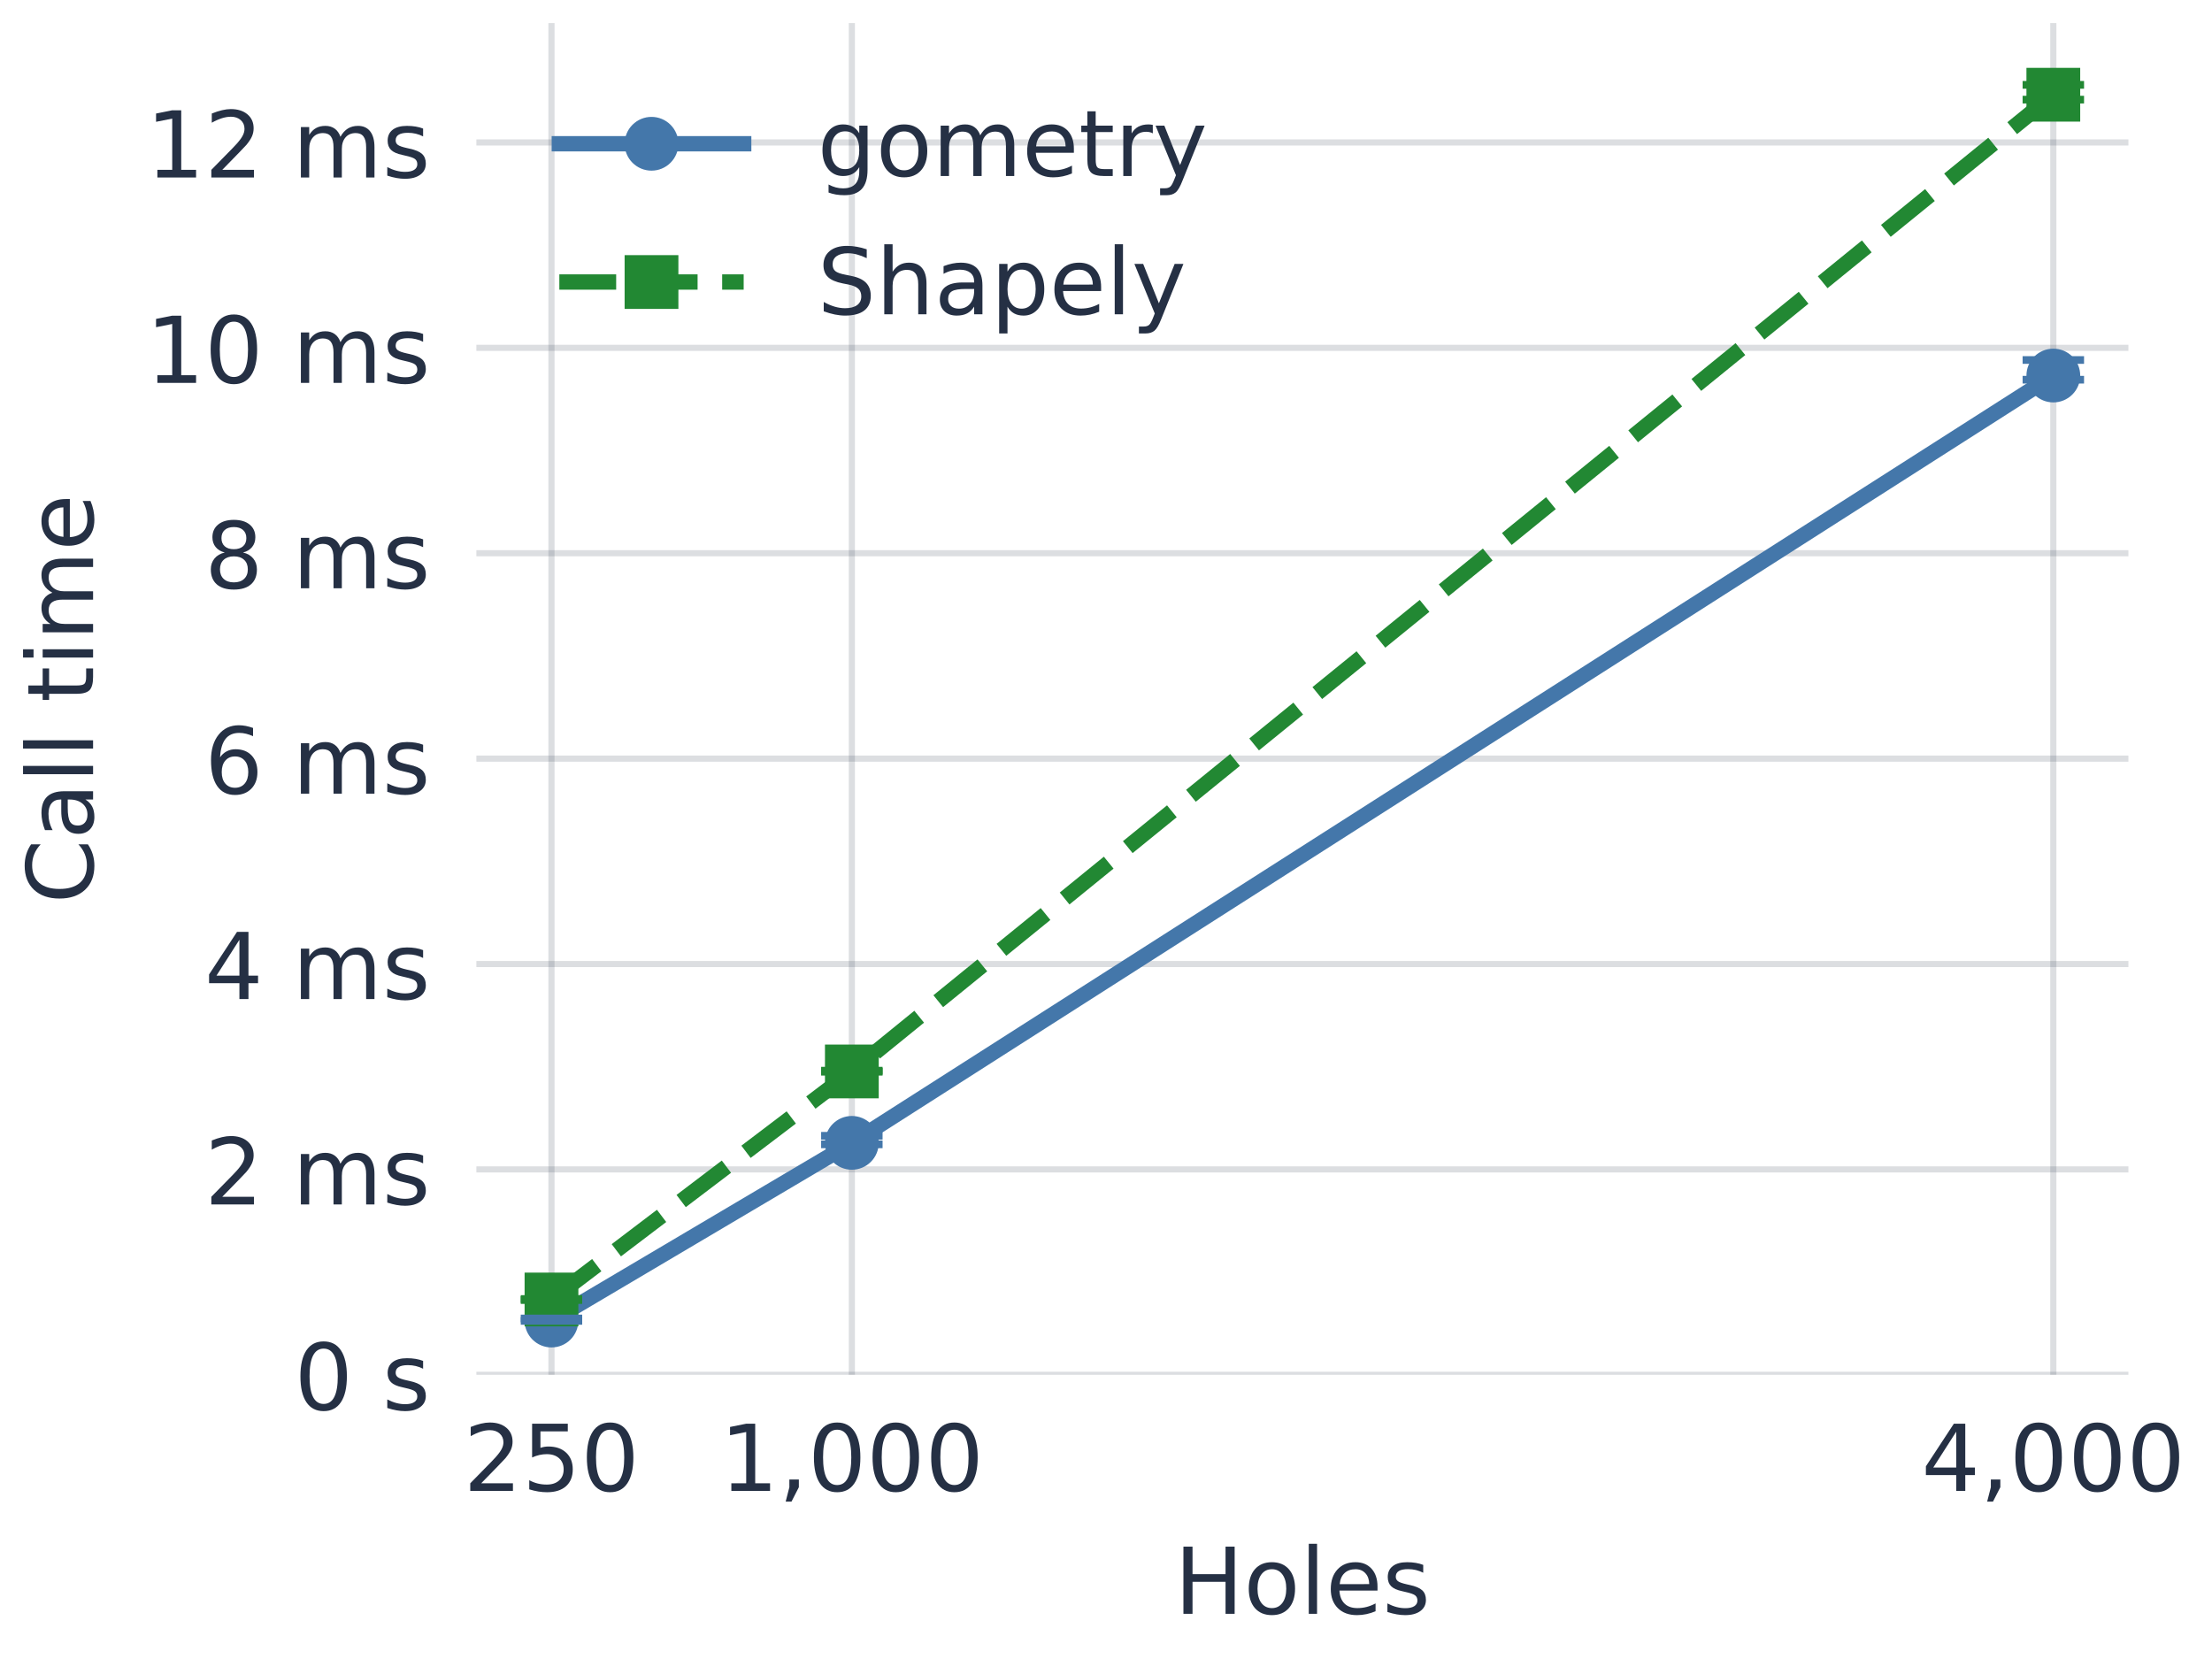
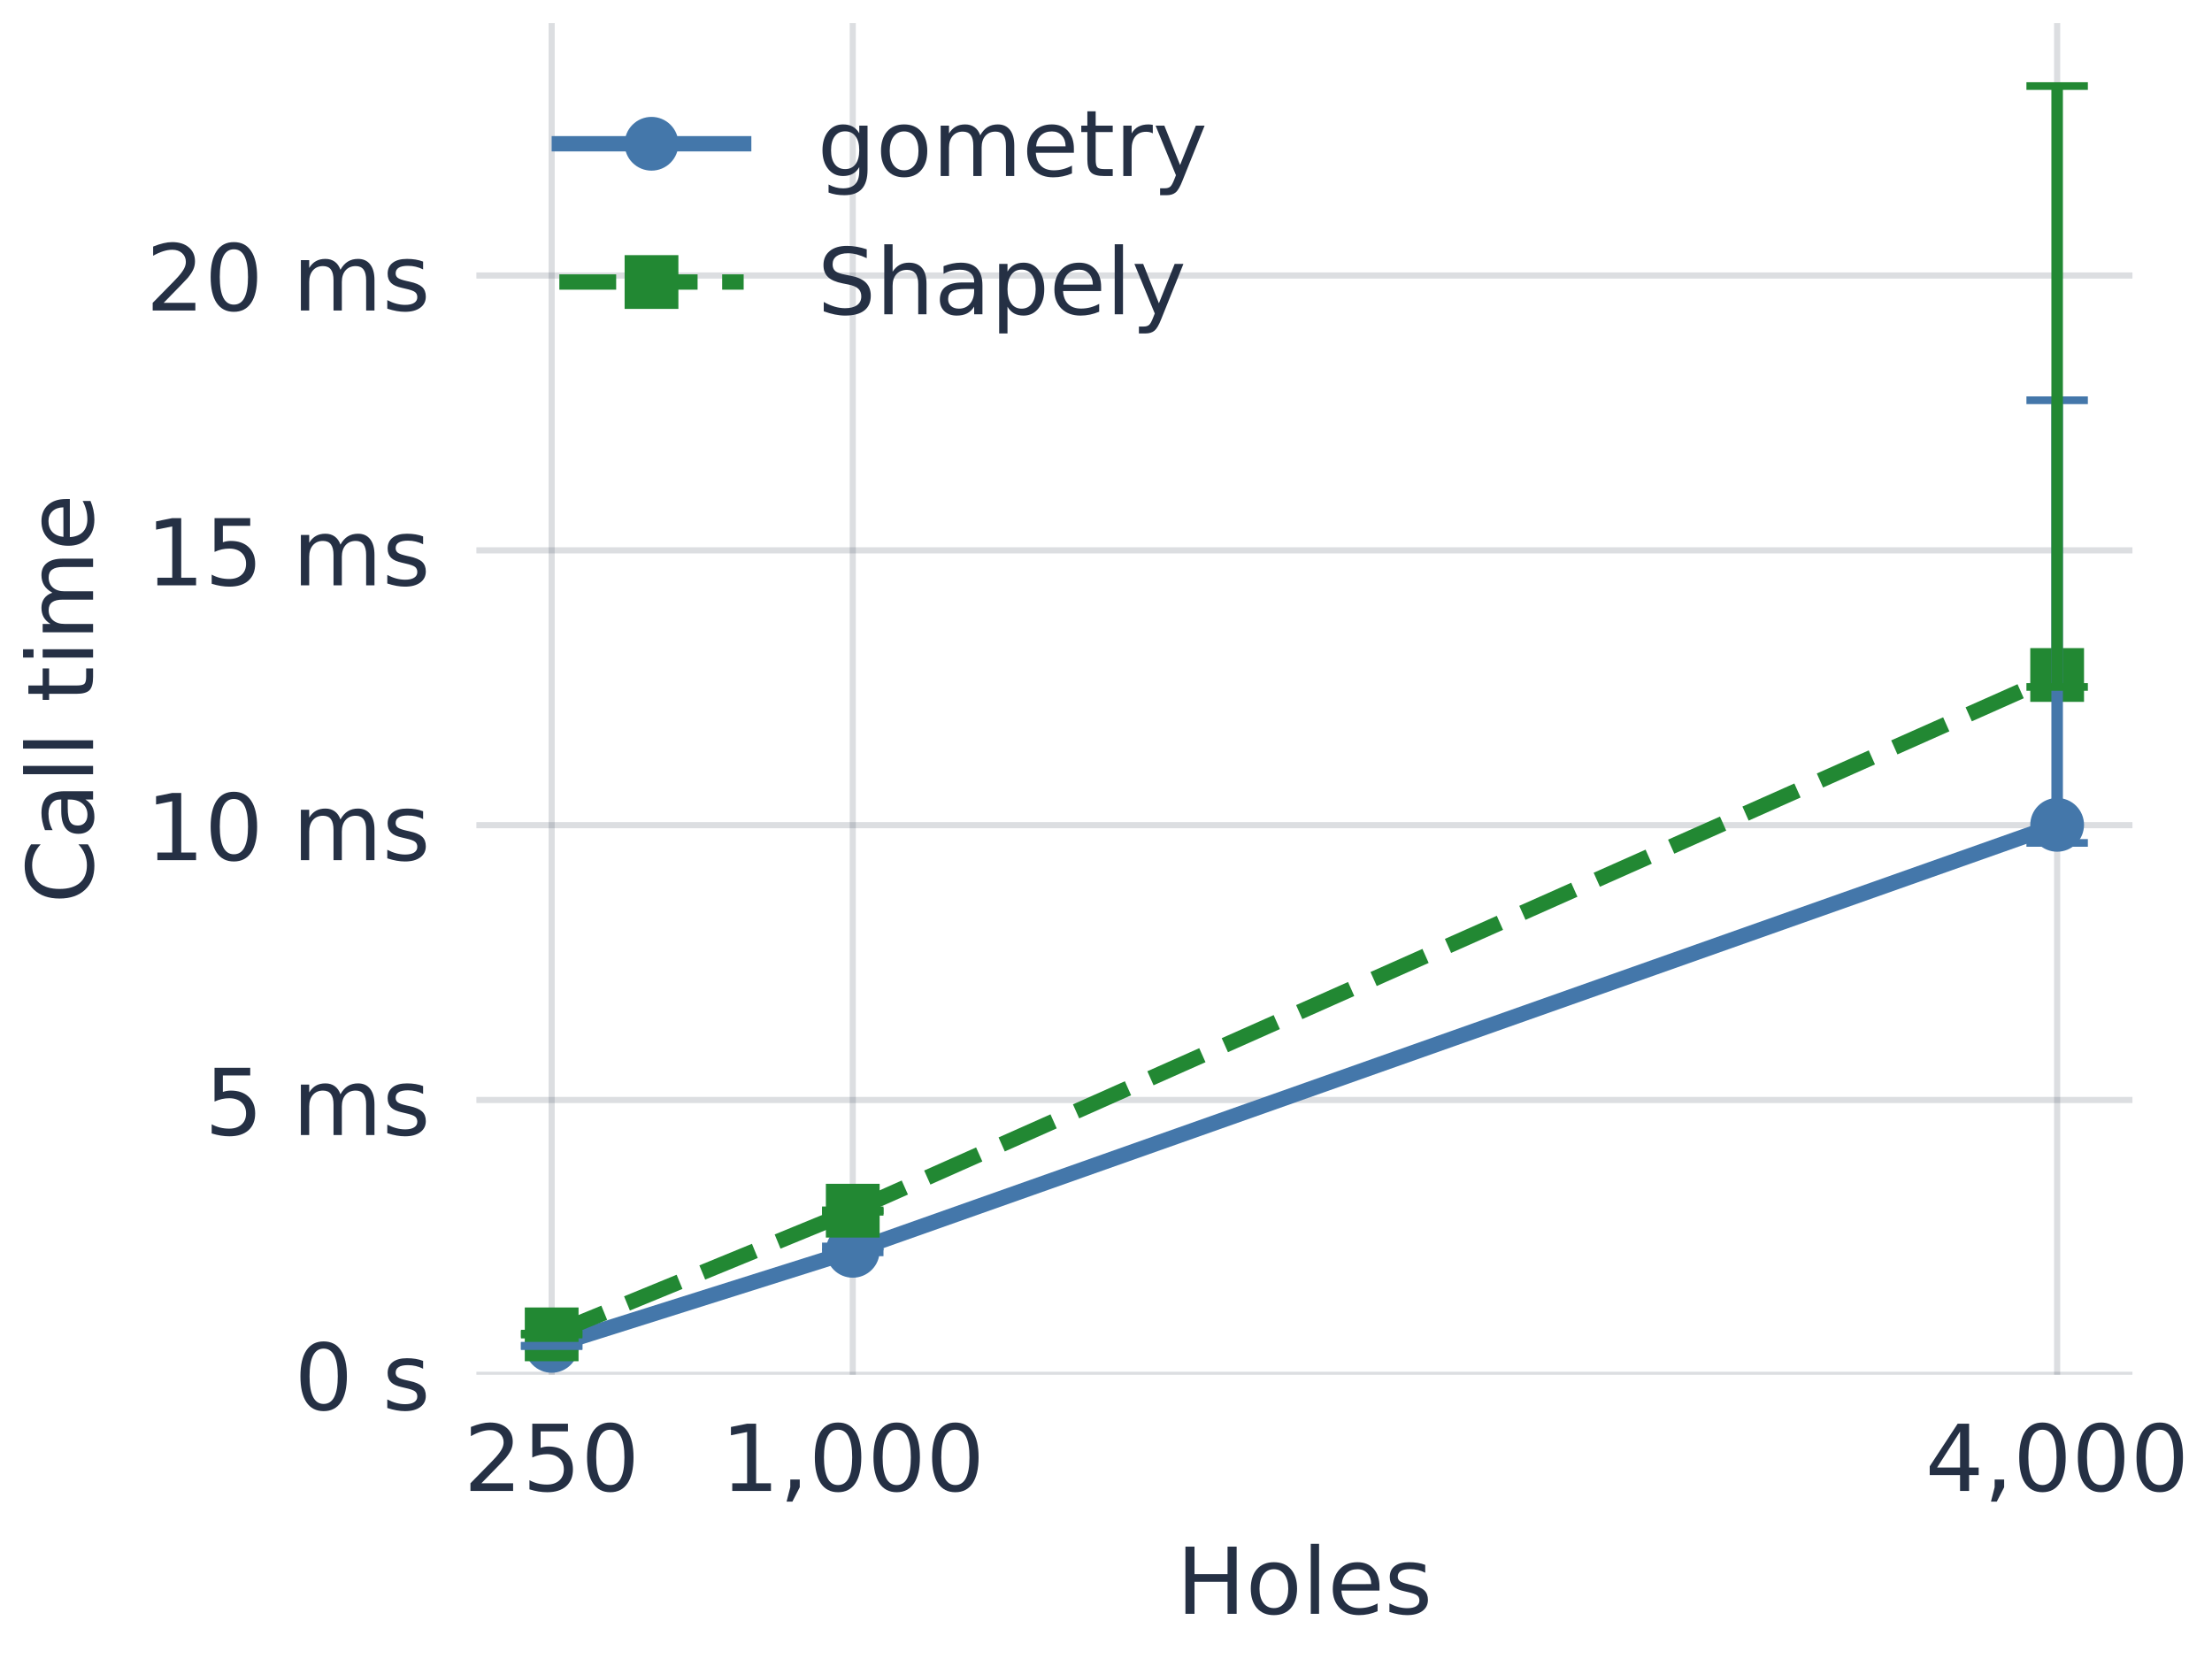
<svg xmlns="http://www.w3.org/2000/svg" xmlns:xlink="http://www.w3.org/1999/xlink" width="288pt" height="216pt" viewBox="0 0 288 216" version="1.1">
  <defs>
    <style type="text/css">*{stroke-linejoin: round; stroke-linecap: butt}</style>
  </defs>
  <g id="figure_1">
    <g id="patch_1">
      <path d="M 0 216 L 288 216 L 288 0 L 0 0 L 0 216 z " style="fill: none" />
    </g>
    <g id="axes_1">
      <g id="patch_2">
-         <path d="M 62.025 178.999 L 277.118 178.999 L 277.118 3 L 62.025 3 L 62.025 178.999 z " style="fill: none" />
+         <path d="M 62.025 178.999 L 277.638 178.999 L 277.638 3 L 62.025 3 L 62.025 178.999 z " style="fill: none" />
      </g>
      <g id="matplotlib.axis_1">
        <g id="xtick_1">
          <g id="line2d_1">
-             <path d="M 71.802 178.999 L 71.802 3 " clip-path="url(#p53daf9d5aa)" style="fill: none; stroke: #253044; stroke-opacity: 0.16; stroke-width: 0.8; stroke-linecap: square" />
+             <path d="M 71.826 178.999 L 71.826 3 " clip-path="url(#pf48d972adc)" style="fill: none; stroke: #253044; stroke-opacity: 0.16; stroke-width: 0.8; stroke-linecap: square" />
          </g>
          <g id="line2d_2" />
          <g id="text_1">
-             <g style="fill: #253044" transform="translate(60.34939 194.116) scale(0.12 -0.12)">
+             <g style="fill: #253044" transform="translate(60.37304 194.116) scale(0.12 -0.12)">
              <defs>
                <path id="DejaVuSans-15" d="M 1228 531 L 3431 531 L 3431 0 L 469 0 L 469 531 Q 828 903 1448 1529 Q 2069 2156 2228 2338 Q 2531 2678 2651 2914 Q 2772 3150 2772 3378 Q 2772 3750 2511 3984 Q 2250 4219 1831 4219 Q 1534 4219 1204 4116 Q 875 4013 500 3803 L 500 4441 Q 881 4594 1212 4672 Q 1544 4750 1819 4750 Q 2544 4750 2975 4387 Q 3406 4025 3406 3419 Q 3406 3131 3298 2873 Q 3191 2616 2906 2266 Q 2828 2175 2409 1742 Q 1991 1309 1228 531 z " transform="scale(0.015625)" />
                <path id="DejaVuSans-18" d="M 691 4666 L 3169 4666 L 3169 4134 L 1269 4134 L 1269 2991 Q 1406 3038 1543 3061 Q 1681 3084 1819 3084 Q 2600 3084 3056 2656 Q 3513 2228 3513 1497 Q 3513 744 3044 326 Q 2575 -91 1722 -91 Q 1428 -91 1123 -41 Q 819 9 494 109 L 494 744 Q 775 591 1075 516 Q 1375 441 1709 441 Q 2250 441 2565 725 Q 2881 1009 2881 1497 Q 2881 1984 2565 2268 Q 2250 2553 1709 2553 Q 1456 2553 1204 2497 Q 953 2441 691 2322 L 691 4666 z " transform="scale(0.015625)" />
                <path id="DejaVuSans-13" d="M 2034 4250 Q 1547 4250 1301 3770 Q 1056 3291 1056 2328 Q 1056 1369 1301 889 Q 1547 409 2034 409 Q 2525 409 2770 889 Q 3016 1369 3016 2328 Q 3016 3291 2770 3770 Q 2525 4250 2034 4250 z M 2034 4750 Q 2819 4750 3233 4129 Q 3647 3509 3647 2328 Q 3647 1150 3233 529 Q 2819 -91 2034 -91 Q 1250 -91 836 529 Q 422 1150 422 2328 Q 422 3509 836 4129 Q 1250 4750 2034 4750 z " transform="scale(0.015625)" />
              </defs>
              <use xlink:href="#DejaVuSans-15" />
              <use xlink:href="#DejaVuSans-18" transform="translate(63.625 0)" />
              <use xlink:href="#DejaVuSans-13" transform="translate(127.25 0)" />
            </g>
          </g>
        </g>
        <g id="xtick_2">
          <g id="line2d_3">
-             <path d="M 110.91 178.999 L 110.91 3 " clip-path="url(#p53daf9d5aa)" style="fill: none; stroke: #253044; stroke-opacity: 0.16; stroke-width: 0.8; stroke-linecap: square" />
+             <path d="M 111.028 178.999 L 111.028 3 " clip-path="url(#pf48d972adc)" style="fill: none; stroke: #253044; stroke-opacity: 0.16; stroke-width: 0.8; stroke-linecap: square" />
          </g>
          <g id="line2d_4" />
          <g id="text_2">
-             <g style="fill: #253044" transform="translate(93.73286 194.116) scale(0.12 -0.12)">
+             <g style="fill: #253044" transform="translate(93.85114 194.116) scale(0.12 -0.12)">
              <defs>
                <path id="DejaVuSans-14" d="M 794 531 L 1825 531 L 1825 4091 L 703 3866 L 703 4441 L 1819 4666 L 2450 4666 L 2450 531 L 3481 531 L 3481 0 L 794 0 L 794 531 z " transform="scale(0.015625)" />
                <path id="DejaVuSans-f" d="M 750 794 L 1409 794 L 1409 256 L 897 -744 L 494 -744 L 750 256 L 750 794 z " transform="scale(0.015625)" />
              </defs>
              <use xlink:href="#DejaVuSans-14" />
              <use xlink:href="#DejaVuSans-f" transform="translate(63.625 0)" />
              <use xlink:href="#DejaVuSans-13" transform="translate(95.40625 0)" />
              <use xlink:href="#DejaVuSans-13" transform="translate(159.0312 0)" />
              <use xlink:href="#DejaVuSans-13" transform="translate(222.6562 0)" />
            </g>
          </g>
        </g>
        <g id="xtick_3">
          <g id="line2d_5">
-             <path d="M 267.341 178.999 L 267.341 3 " clip-path="url(#p53daf9d5aa)" style="fill: none; stroke: #253044; stroke-opacity: 0.16; stroke-width: 0.8; stroke-linecap: square" />
+             <path d="M 267.838 178.999 L 267.838 3 " clip-path="url(#pf48d972adc)" style="fill: none; stroke: #253044; stroke-opacity: 0.16; stroke-width: 0.8; stroke-linecap: square" />
          </g>
          <g id="line2d_6" />
          <g id="text_3">
-             <g style="fill: #253044" transform="translate(250.1643 194.116) scale(0.12 -0.12)">
+             <g style="fill: #253044" transform="translate(250.661 194.116) scale(0.12 -0.12)">
              <defs>
                <path id="DejaVuSans-17" d="M 2419 4116 L 825 1625 L 2419 1625 L 2419 4116 z M 2253 4666 L 3047 4666 L 3047 1625 L 3713 1625 L 3713 1100 L 3047 1100 L 3047 0 L 2419 0 L 2419 1100 L 313 1100 L 313 1709 L 2253 4666 z " transform="scale(0.015625)" />
              </defs>
              <use xlink:href="#DejaVuSans-17" />
              <use xlink:href="#DejaVuSans-f" transform="translate(63.625 0)" />
              <use xlink:href="#DejaVuSans-13" transform="translate(95.40625 0)" />
              <use xlink:href="#DejaVuSans-13" transform="translate(159.0312 0)" />
              <use xlink:href="#DejaVuSans-13" transform="translate(222.6562 0)" />
            </g>
          </g>
        </g>
        <g id="text_4">
-           <g style="fill: #253044" transform="translate(152.9037 210.1169) scale(0.12 -0.12)">
+           <g style="fill: #253044" transform="translate(153.1639 210.1169) scale(0.12 -0.12)">
            <defs>
              <path id="DejaVuSans-2b" d="M 628 4666 L 1259 4666 L 1259 2753 L 3553 2753 L 3553 4666 L 4184 4666 L 4184 0 L 3553 0 L 3553 2222 L 1259 2222 L 1259 0 L 628 0 L 628 4666 z " transform="scale(0.015625)" />
              <path id="DejaVuSans-52" d="M 1959 3097 Q 1497 3097 1228 2736 Q 959 2375 959 1747 Q 959 1119 1226 758 Q 1494 397 1959 397 Q 2419 397 2687 759 Q 2956 1122 2956 1747 Q 2956 2369 2687 2733 Q 2419 3097 1959 3097 z M 1959 3584 Q 2709 3584 3137 3096 Q 3566 2609 3566 1747 Q 3566 888 3137 398 Q 2709 -91 1959 -91 Q 1206 -91 779 398 Q 353 888 353 1747 Q 353 2609 779 3096 Q 1206 3584 1959 3584 z " transform="scale(0.015625)" />
              <path id="DejaVuSans-4f" d="M 603 4863 L 1178 4863 L 1178 0 L 603 0 L 603 4863 z " transform="scale(0.015625)" />
              <path id="DejaVuSans-48" d="M 3597 1894 L 3597 1613 L 953 1613 Q 991 1019 1311 708 Q 1631 397 2203 397 Q 2534 397 2845 478 Q 3156 559 3463 722 L 3463 178 Q 3153 47 2828 -22 Q 2503 -91 2169 -91 Q 1331 -91 842 396 Q 353 884 353 1716 Q 353 2575 817 3079 Q 1281 3584 2069 3584 Q 2775 3584 3186 3129 Q 3597 2675 3597 1894 z M 3022 2063 Q 3016 2534 2758 2815 Q 2500 3097 2075 3097 Q 1594 3097 1305 2825 Q 1016 2553 972 2059 L 3022 2063 z " transform="scale(0.015625)" />
              <path id="DejaVuSans-56" d="M 2834 3397 L 2834 2853 Q 2591 2978 2328 3040 Q 2066 3103 1784 3103 Q 1356 3103 1142 2972 Q 928 2841 928 2578 Q 928 2378 1081 2264 Q 1234 2150 1697 2047 L 1894 2003 Q 2506 1872 2764 1633 Q 3022 1394 3022 966 Q 3022 478 2636 193 Q 2250 -91 1575 -91 Q 1294 -91 989 -36 Q 684 19 347 128 L 347 722 Q 666 556 975 473 Q 1284 391 1588 391 Q 1994 391 2212 530 Q 2431 669 2431 922 Q 2431 1156 2273 1281 Q 2116 1406 1581 1522 L 1381 1569 Q 847 1681 609 1914 Q 372 2147 372 2553 Q 372 3047 722 3315 Q 1072 3584 1716 3584 Q 2034 3584 2315 3537 Q 2597 3491 2834 3397 z " transform="scale(0.015625)" />
            </defs>
            <use xlink:href="#DejaVuSans-2b" />
            <use xlink:href="#DejaVuSans-52" transform="translate(75.20312 0)" />
            <use xlink:href="#DejaVuSans-4f" transform="translate(136.3906 0)" />
            <use xlink:href="#DejaVuSans-48" transform="translate(164.1719 0)" />
            <use xlink:href="#DejaVuSans-56" transform="translate(225.7031 0)" />
          </g>
        </g>
      </g>
      <g id="matplotlib.axis_2">
        <g id="ytick_1">
          <g id="line2d_7">
-             <path d="M 62.025 178.999 L 277.118 178.999 " clip-path="url(#p53daf9d5aa)" style="fill: none; stroke: #253044; stroke-opacity: 0.16; stroke-width: 0.8; stroke-linecap: square" />
+             <path d="M 62.025 178.999 L 277.638 178.999 " clip-path="url(#pf48d972adc)" style="fill: none; stroke: #253044; stroke-opacity: 0.16; stroke-width: 0.8; stroke-linecap: square" />
          </g>
          <g id="line2d_8" />
          <g id="text_5">
            <g style="fill: #253044" transform="translate(38.32493 183.5574) scale(0.12 -0.12)">
              <defs>
                <path id="DejaVuSans-3" transform="scale(0.015625)" />
              </defs>
              <use xlink:href="#DejaVuSans-13" />
              <use xlink:href="#DejaVuSans-3" transform="translate(63.625 0)" />
              <use xlink:href="#DejaVuSans-56" transform="translate(95.40625 0)" />
            </g>
          </g>
        </g>
        <g id="ytick_2">
          <g id="line2d_9">
-             <path d="M 62.025 152.257 L 277.118 152.257 " clip-path="url(#p53daf9d5aa)" style="fill: none; stroke: #253044; stroke-opacity: 0.16; stroke-width: 0.8; stroke-linecap: square" />
+             <path d="M 62.025 143.217 L 277.638 143.217 " clip-path="url(#pf48d972adc)" style="fill: none; stroke: #253044; stroke-opacity: 0.16; stroke-width: 0.8; stroke-linecap: square" />
          </g>
          <g id="line2d_10" />
          <g id="text_6">
-             <g style="fill: #253044" transform="translate(26.63618 156.816) scale(0.12 -0.12)">
+             <g style="fill: #253044" transform="translate(26.63618 147.7751) scale(0.12 -0.12)">
              <defs>
                <path id="DejaVuSans-50" d="M 3328 2828 Q 3544 3216 3844 3400 Q 4144 3584 4550 3584 Q 5097 3584 5394 3201 Q 5691 2819 5691 2113 L 5691 0 L 5113 0 L 5113 2094 Q 5113 2597 4934 2840 Q 4756 3084 4391 3084 Q 3944 3084 3684 2787 Q 3425 2491 3425 1978 L 3425 0 L 2847 0 L 2847 2094 Q 2847 2600 2669 2842 Q 2491 3084 2119 3084 Q 1678 3084 1418 2786 Q 1159 2488 1159 1978 L 1159 0 L 581 0 L 581 3500 L 1159 3500 L 1159 2956 Q 1356 3278 1631 3431 Q 1906 3584 2284 3584 Q 2666 3584 2933 3390 Q 3200 3197 3328 2828 z " transform="scale(0.015625)" />
              </defs>
-               <use xlink:href="#DejaVuSans-15" />
+               <use xlink:href="#DejaVuSans-18" />
              <use xlink:href="#DejaVuSans-3" transform="translate(63.625 0)" />
              <use xlink:href="#DejaVuSans-50" transform="translate(95.40625 0)" />
              <use xlink:href="#DejaVuSans-56" transform="translate(192.8125 0)" />
            </g>
          </g>
        </g>
        <g id="ytick_3">
          <g id="line2d_11">
-             <path d="M 62.025 125.516 L 277.118 125.516 " clip-path="url(#p53daf9d5aa)" style="fill: none; stroke: #253044; stroke-opacity: 0.16; stroke-width: 0.8; stroke-linecap: square" />
+             <path d="M 62.025 107.434 L 277.638 107.434 " clip-path="url(#pf48d972adc)" style="fill: none; stroke: #253044; stroke-opacity: 0.16; stroke-width: 0.8; stroke-linecap: square" />
          </g>
          <g id="line2d_12" />
          <g id="text_7">
-             <g style="fill: #253044" transform="translate(26.63618 130.0745) scale(0.12 -0.12)">
-               <use xlink:href="#DejaVuSans-17" />
-               <use xlink:href="#DejaVuSans-3" transform="translate(63.625 0)" />
-               <use xlink:href="#DejaVuSans-50" transform="translate(95.40625 0)" />
-               <use xlink:href="#DejaVuSans-56" transform="translate(192.8125 0)" />
-             </g>
-           </g>
-         </g>
-         <g id="ytick_4">
-           <g id="line2d_13">
-             <path d="M 62.025 98.774 L 277.118 98.774 " clip-path="url(#p53daf9d5aa)" style="fill: none; stroke: #253044; stroke-opacity: 0.16; stroke-width: 0.8; stroke-linecap: square" />
-           </g>
-           <g id="line2d_14" />
-           <g id="text_8">
-             <g style="fill: #253044" transform="translate(26.63618 103.3331) scale(0.12 -0.12)">
-               <defs>
-                 <path id="DejaVuSans-19" d="M 2113 2584 Q 1688 2584 1439 2293 Q 1191 2003 1191 1497 Q 1191 994 1439 701 Q 1688 409 2113 409 Q 2538 409 2786 701 Q 3034 994 3034 1497 Q 3034 2003 2786 2293 Q 2538 2584 2113 2584 z M 3366 4563 L 3366 3988 Q 3128 4100 2886 4159 Q 2644 4219 2406 4219 Q 1781 4219 1451 3797 Q 1122 3375 1075 2522 Q 1259 2794 1537 2939 Q 1816 3084 2150 3084 Q 2853 3084 3261 2657 Q 3669 2231 3669 1497 Q 3669 778 3244 343 Q 2819 -91 2113 -91 Q 1303 -91 875 529 Q 447 1150 447 2328 Q 447 3434 972 4092 Q 1497 4750 2381 4750 Q 2619 4750 2861 4703 Q 3103 4656 3366 4563 z " transform="scale(0.015625)" />
-               </defs>
-               <use xlink:href="#DejaVuSans-19" />
-               <use xlink:href="#DejaVuSans-3" transform="translate(63.625 0)" />
-               <use xlink:href="#DejaVuSans-50" transform="translate(95.40625 0)" />
-               <use xlink:href="#DejaVuSans-56" transform="translate(192.8125 0)" />
-             </g>
-           </g>
-         </g>
-         <g id="ytick_5">
-           <g id="line2d_15">
-             <path d="M 62.025 72.033 L 277.118 72.033 " clip-path="url(#p53daf9d5aa)" style="fill: none; stroke: #253044; stroke-opacity: 0.16; stroke-width: 0.8; stroke-linecap: square" />
-           </g>
-           <g id="line2d_16" />
-           <g id="text_9">
-             <g style="fill: #253044" transform="translate(26.63618 76.59161) scale(0.12 -0.12)">
-               <defs>
-                 <path id="DejaVuSans-1b" d="M 2034 2216 Q 1584 2216 1326 1975 Q 1069 1734 1069 1313 Q 1069 891 1326 650 Q 1584 409 2034 409 Q 2484 409 2743 651 Q 3003 894 3003 1313 Q 3003 1734 2745 1975 Q 2488 2216 2034 2216 z M 1403 2484 Q 997 2584 770 2862 Q 544 3141 544 3541 Q 544 4100 942 4425 Q 1341 4750 2034 4750 Q 2731 4750 3128 4425 Q 3525 4100 3525 3541 Q 3525 3141 3298 2862 Q 3072 2584 2669 2484 Q 3125 2378 3379 2068 Q 3634 1759 3634 1313 Q 3634 634 3220 271 Q 2806 -91 2034 -91 Q 1263 -91 848 271 Q 434 634 434 1313 Q 434 1759 690 2068 Q 947 2378 1403 2484 z M 1172 3481 Q 1172 3119 1398 2916 Q 1625 2713 2034 2713 Q 2441 2713 2670 2916 Q 2900 3119 2900 3481 Q 2900 3844 2670 4047 Q 2441 4250 2034 4250 Q 1625 4250 1398 4047 Q 1172 3844 1172 3481 z " transform="scale(0.015625)" />
-               </defs>
-               <use xlink:href="#DejaVuSans-1b" />
-               <use xlink:href="#DejaVuSans-3" transform="translate(63.625 0)" />
-               <use xlink:href="#DejaVuSans-50" transform="translate(95.40625 0)" />
-               <use xlink:href="#DejaVuSans-56" transform="translate(192.8125 0)" />
-             </g>
-           </g>
-         </g>
-         <g id="ytick_6">
-           <g id="line2d_17">
-             <path d="M 62.025 45.292 L 277.118 45.292 " clip-path="url(#p53daf9d5aa)" style="fill: none; stroke: #253044; stroke-opacity: 0.16; stroke-width: 0.8; stroke-linecap: square" />
-           </g>
-           <g id="line2d_18" />
-           <g id="text_10">
-             <g style="fill: #253044" transform="translate(19.00118 49.85016) scale(0.12 -0.12)">
+             <g style="fill: #253044" transform="translate(19.00118 111.9928) scale(0.12 -0.12)">
              <use xlink:href="#DejaVuSans-14" />
              <use xlink:href="#DejaVuSans-13" transform="translate(63.625 0)" />
              <use xlink:href="#DejaVuSans-3" transform="translate(127.25 0)" />
              <use xlink:href="#DejaVuSans-50" transform="translate(159.0312 0)" />
              <use xlink:href="#DejaVuSans-56" transform="translate(256.4375 0)" />
            </g>
          </g>
        </g>
-         <g id="ytick_7">
-           <g id="line2d_19">
-             <path d="M 62.025 18.55 L 277.118 18.55 " clip-path="url(#p53daf9d5aa)" style="fill: none; stroke: #253044; stroke-opacity: 0.16; stroke-width: 0.8; stroke-linecap: square" />
-           </g>
-           <g id="line2d_20" />
-           <g id="text_11">
-             <g style="fill: #253044" transform="translate(19.00118 23.10871) scale(0.12 -0.12)">
+         <g id="ytick_4">
+           <g id="line2d_13">
+             <path d="M 62.025 71.652 L 277.638 71.652 " clip-path="url(#pf48d972adc)" style="fill: none; stroke: #253044; stroke-opacity: 0.16; stroke-width: 0.8; stroke-linecap: square" />
+           </g>
+           <g id="line2d_14" />
+           <g id="text_8">
+             <g style="fill: #253044" transform="translate(19.00118 76.21047) scale(0.12 -0.12)">
              <use xlink:href="#DejaVuSans-14" />
-               <use xlink:href="#DejaVuSans-15" transform="translate(63.625 0)" />
+               <use xlink:href="#DejaVuSans-18" transform="translate(63.625 0)" />
              <use xlink:href="#DejaVuSans-3" transform="translate(127.25 0)" />
              <use xlink:href="#DejaVuSans-50" transform="translate(159.0312 0)" />
              <use xlink:href="#DejaVuSans-56" transform="translate(256.4375 0)" />
            </g>
          </g>
        </g>
-         <g id="text_12">
+         <g id="ytick_5">
+           <g id="line2d_15">
+             <path d="M 62.025 35.87 L 277.638 35.87 " clip-path="url(#pf48d972adc)" style="fill: none; stroke: #253044; stroke-opacity: 0.16; stroke-width: 0.8; stroke-linecap: square" />
+           </g>
+           <g id="line2d_16" />
+           <g id="text_9">
+             <g style="fill: #253044" transform="translate(19.00118 40.42815) scale(0.12 -0.12)">
+               <use xlink:href="#DejaVuSans-15" />
+               <use xlink:href="#DejaVuSans-13" transform="translate(63.625 0)" />
+               <use xlink:href="#DejaVuSans-3" transform="translate(127.25 0)" />
+               <use xlink:href="#DejaVuSans-50" transform="translate(159.0312 0)" />
+               <use xlink:href="#DejaVuSans-56" transform="translate(256.4375 0)" />
+             </g>
+           </g>
+         </g>
+         <g id="text_10">
          <g style="fill: #253044" transform="translate(12.11837 117.662) rotate(-90) scale(0.12 -0.12)">
            <defs>
              <path id="DejaVuSans-26" d="M 4122 4306 L 4122 3641 Q 3803 3938 3442 4084 Q 3081 4231 2675 4231 Q 1875 4231 1450 3742 Q 1025 3253 1025 2328 Q 1025 1406 1450 917 Q 1875 428 2675 428 Q 3081 428 3442 575 Q 3803 722 4122 1019 L 4122 359 Q 3791 134 3420 21 Q 3050 -91 2638 -91 Q 1578 -91 968 557 Q 359 1206 359 2328 Q 359 3453 968 4101 Q 1578 4750 2638 4750 Q 3056 4750 3426 4639 Q 3797 4528 4122 4306 z " transform="scale(0.015625)" />
              <path id="DejaVuSans-44" d="M 2194 1759 Q 1497 1759 1228 1600 Q 959 1441 959 1056 Q 959 750 1161 570 Q 1363 391 1709 391 Q 2188 391 2477 730 Q 2766 1069 2766 1631 L 2766 1759 L 2194 1759 z M 3341 1997 L 3341 0 L 2766 0 L 2766 531 Q 2569 213 2275 61 Q 1981 -91 1556 -91 Q 1019 -91 701 211 Q 384 513 384 1019 Q 384 1609 779 1909 Q 1175 2209 1959 2209 L 2766 2209 L 2766 2266 Q 2766 2663 2505 2880 Q 2244 3097 1772 3097 Q 1472 3097 1187 3025 Q 903 2953 641 2809 L 641 3341 Q 956 3463 1253 3523 Q 1550 3584 1831 3584 Q 2591 3584 2966 3190 Q 3341 2797 3341 1997 z " transform="scale(0.015625)" />
              <path id="DejaVuSans-57" d="M 1172 4494 L 1172 3500 L 2356 3500 L 2356 3053 L 1172 3053 L 1172 1153 Q 1172 725 1289 603 Q 1406 481 1766 481 L 2356 481 L 2356 0 L 1766 0 Q 1100 0 847 248 Q 594 497 594 1153 L 594 3053 L 172 3053 L 172 3500 L 594 3500 L 594 4494 L 1172 4494 z " transform="scale(0.015625)" />
              <path id="DejaVuSans-4c" d="M 603 3500 L 1178 3500 L 1178 0 L 603 0 L 603 3500 z M 603 4863 L 1178 4863 L 1178 4134 L 603 4134 L 603 4863 z " transform="scale(0.015625)" />
            </defs>
            <use xlink:href="#DejaVuSans-26" />
            <use xlink:href="#DejaVuSans-44" transform="translate(69.82812 0)" />
            <use xlink:href="#DejaVuSans-4f" transform="translate(131.1094 0)" />
            <use xlink:href="#DejaVuSans-4f" transform="translate(158.8906 0)" />
            <use xlink:href="#DejaVuSans-3" transform="translate(186.6719 0)" />
            <use xlink:href="#DejaVuSans-57" transform="translate(218.4531 0)" />
            <use xlink:href="#DejaVuSans-4c" transform="translate(257.6562 0)" />
            <use xlink:href="#DejaVuSans-50" transform="translate(285.4375 0)" />
            <use xlink:href="#DejaVuSans-48" transform="translate(382.8438 0)" />
          </g>
        </g>
      </g>
-       <g id="line2d_21">
-         <path d="M 71.802 171.935 L 110.91 148.798 L 267.341 48.894 " clip-path="url(#p53daf9d5aa)" style="fill: none; stroke: #4477aa; stroke-width: 2; stroke-linecap: square" />
+       <g id="line2d_17">
+         <path d="M 71.826 175.233 L 111.028 162.857 L 267.838 107.394 " clip-path="url(#pf48d972adc)" style="fill: none; stroke: #4477aa; stroke-width: 2; stroke-linecap: square" />
        <defs>
          <path id="m4e5c353c37" d="M 0 3 C 0.796 3 1.559 2.684 2.121 2.121 C 2.684 1.559 3 0.796 3 0 C 3 -0.796 2.684 -1.559 2.121 -2.121 C 1.559 -2.684 0.796 -3 0 -3 C -0.796 -3 -1.559 -2.684 -2.121 -2.121 C -2.684 -1.559 -3 -0.796 -3 0 C -3 0.796 -2.684 1.559 -2.121 2.121 C -1.559 2.684 -0.796 3 0 3 z " style="stroke: #4477aa" />
        </defs>
-         <g clip-path="url(#p53daf9d5aa)">
-           <use xlink:href="#m4e5c353c37" x="71.802" y="171.935" style="fill: #4477aa; stroke: #4477aa" />
-           <use xlink:href="#m4e5c353c37" x="110.91" y="148.798" style="fill: #4477aa; stroke: #4477aa" />
-           <use xlink:href="#m4e5c353c37" x="267.341" y="48.894" style="fill: #4477aa; stroke: #4477aa" />
-         </g>
-       </g>
-       <g id="line2d_22">
-         <path d="M 71.802 169.193 L 110.91 139.501 L 267.341 12.334 " clip-path="url(#p53daf9d5aa)" style="fill: none; stroke-dasharray: 7.4,3.2; stroke-dashoffset: 0; stroke: #228833; stroke-width: 2" />
+         <g clip-path="url(#pf48d972adc)">
+           <use xlink:href="#m4e5c353c37" x="71.826" y="175.233" style="fill: #4477aa; stroke: #4477aa" />
+           <use xlink:href="#m4e5c353c37" x="111.028" y="162.857" style="fill: #4477aa; stroke: #4477aa" />
+           <use xlink:href="#m4e5c353c37" x="267.838" y="107.394" style="fill: #4477aa; stroke: #4477aa" />
+         </g>
+       </g>
+       <g id="line2d_18">
+         <path d="M 71.826 173.731 L 111.028 157.63 L 267.838 87.882 " clip-path="url(#pf48d972adc)" style="fill: none; stroke-dasharray: 7.4,3.2; stroke-dashoffset: 0; stroke: #228833; stroke-width: 2" />
        <defs>
          <path id="m59efee9241" d="M -3 3 L 3 3 L 3 -3 L -3 -3 z " style="stroke: #228833; stroke-linejoin: miter" />
        </defs>
-         <g clip-path="url(#p53daf9d5aa)">
-           <use xlink:href="#m59efee9241" x="71.802" y="169.193" style="fill: #228833; stroke: #228833; stroke-linejoin: miter" />
-           <use xlink:href="#m59efee9241" x="110.91" y="139.501" style="fill: #228833; stroke: #228833; stroke-linejoin: miter" />
-           <use xlink:href="#m59efee9241" x="267.341" y="12.334" style="fill: #228833; stroke: #228833; stroke-linejoin: miter" />
+         <g clip-path="url(#pf48d972adc)">
+           <use xlink:href="#m59efee9241" x="71.826" y="173.731" style="fill: #228833; stroke: #228833; stroke-linejoin: miter" />
+           <use xlink:href="#m59efee9241" x="111.028" y="157.63" style="fill: #228833; stroke: #228833; stroke-linejoin: miter" />
+           <use xlink:href="#m59efee9241" x="267.838" y="87.882" style="fill: #228833; stroke: #228833; stroke-linejoin: miter" />
        </g>
      </g>
      <g id="LineCollection_1">
-         <path d="M 71.802 171.975 L 71.802 171.661 " clip-path="url(#p53daf9d5aa)" style="fill: none; stroke: #4477aa; stroke-width: 1.5" />
-       </g>
-       <g id="line2d_23">
+         <path d="M 71.826 175.253 L 71.826 175.221 " clip-path="url(#pf48d972adc)" style="fill: none; stroke: #4477aa; stroke-width: 1.5" />
+       </g>
+       <g id="line2d_19">
        <defs>
          <path id="m83a3b47bb3" d="M 4 0 L -4 -0 " style="stroke: #4477aa" />
        </defs>
-         <g clip-path="url(#p53daf9d5aa)">
-           <use xlink:href="#m83a3b47bb3" x="71.802" y="171.975" style="fill: #4477aa; stroke: #4477aa" />
+         <g clip-path="url(#pf48d972adc)">
+           <use xlink:href="#m83a3b47bb3" x="71.826" y="175.253" style="fill: #4477aa; stroke: #4477aa" />
+         </g>
+       </g>
+       <g id="line2d_20">
+         <g clip-path="url(#pf48d972adc)">
+           <use xlink:href="#m83a3b47bb3" x="71.826" y="175.221" style="fill: #4477aa; stroke: #4477aa" />
+         </g>
+       </g>
+       <g id="LineCollection_2">
+         <path d="M 111.028 163.051 L 111.028 162.29 " clip-path="url(#pf48d972adc)" style="fill: none; stroke: #4477aa; stroke-width: 1.5" />
+       </g>
+       <g id="line2d_21">
+         <g clip-path="url(#pf48d972adc)">
+           <use xlink:href="#m83a3b47bb3" x="111.028" y="163.051" style="fill: #4477aa; stroke: #4477aa" />
+         </g>
+       </g>
+       <g id="line2d_22">
+         <g clip-path="url(#pf48d972adc)">
+           <use xlink:href="#m83a3b47bb3" x="111.028" y="162.29" style="fill: #4477aa; stroke: #4477aa" />
+         </g>
+       </g>
+       <g id="LineCollection_3">
+         <path d="M 267.838 109.749 L 267.838 52.113 " clip-path="url(#pf48d972adc)" style="fill: none; stroke: #4477aa; stroke-width: 1.5" />
+       </g>
+       <g id="line2d_23">
+         <g clip-path="url(#pf48d972adc)">
+           <use xlink:href="#m83a3b47bb3" x="267.838" y="109.749" style="fill: #4477aa; stroke: #4477aa" />
        </g>
      </g>
      <g id="line2d_24">
-         <g clip-path="url(#p53daf9d5aa)">
-           <use xlink:href="#m83a3b47bb3" x="71.802" y="171.661" style="fill: #4477aa; stroke: #4477aa" />
-         </g>
-       </g>
-       <g id="LineCollection_2">
-         <path d="M 110.91 148.992 L 110.91 147.876 " clip-path="url(#p53daf9d5aa)" style="fill: none; stroke: #4477aa; stroke-width: 1.5" />
+         <g clip-path="url(#pf48d972adc)">
+           <use xlink:href="#m83a3b47bb3" x="267.838" y="52.113" style="fill: #4477aa; stroke: #4477aa" />
+         </g>
+       </g>
+       <g id="LineCollection_4">
+         <path d="M 71.826 173.761 L 71.826 173.638 " clip-path="url(#pf48d972adc)" style="fill: none; stroke: #228833; stroke-width: 1.5" />
      </g>
      <g id="line2d_25">
-         <g clip-path="url(#p53daf9d5aa)">
-           <use xlink:href="#m83a3b47bb3" x="110.91" y="148.992" style="fill: #4477aa; stroke: #4477aa" />
-         </g>
-       </g>
-       <g id="line2d_26">
-         <g clip-path="url(#p53daf9d5aa)">
-           <use xlink:href="#m83a3b47bb3" x="110.91" y="147.876" style="fill: #4477aa; stroke: #4477aa" />
-         </g>
-       </g>
-       <g id="LineCollection_3">
-         <path d="M 267.341 49.436 L 267.341 46.874 " clip-path="url(#p53daf9d5aa)" style="fill: none; stroke: #4477aa; stroke-width: 1.5" />
-       </g>
-       <g id="line2d_27">
-         <g clip-path="url(#p53daf9d5aa)">
-           <use xlink:href="#m83a3b47bb3" x="267.341" y="49.436" style="fill: #4477aa; stroke: #4477aa" />
-         </g>
-       </g>
-       <g id="line2d_28">
-         <g clip-path="url(#p53daf9d5aa)">
-           <use xlink:href="#m83a3b47bb3" x="267.341" y="46.874" style="fill: #4477aa; stroke: #4477aa" />
-         </g>
-       </g>
-       <g id="LineCollection_4">
-         <path d="M 71.802 169.267 L 71.802 169.129 " clip-path="url(#p53daf9d5aa)" style="fill: none; stroke: #228833; stroke-width: 1.5" />
-       </g>
-       <g id="line2d_29">
        <defs>
          <path id="mb35ccb0ca6" d="M 4 0 L -4 -0 " style="stroke: #228833" />
        </defs>
-         <g clip-path="url(#p53daf9d5aa)">
-           <use xlink:href="#mb35ccb0ca6" x="71.802" y="169.267" style="fill: #228833; stroke: #228833" />
+         <g clip-path="url(#pf48d972adc)">
+           <use xlink:href="#mb35ccb0ca6" x="71.826" y="173.761" style="fill: #228833; stroke: #228833" />
+         </g>
+       </g>
+       <g id="line2d_26">
+         <g clip-path="url(#pf48d972adc)">
+           <use xlink:href="#mb35ccb0ca6" x="71.826" y="173.638" style="fill: #228833; stroke: #228833" />
+         </g>
+       </g>
+       <g id="LineCollection_5">
+         <path d="M 111.028 157.766 L 111.028 157.584 " clip-path="url(#pf48d972adc)" style="fill: none; stroke: #228833; stroke-width: 1.5" />
+       </g>
+       <g id="line2d_27">
+         <g clip-path="url(#pf48d972adc)">
+           <use xlink:href="#mb35ccb0ca6" x="111.028" y="157.766" style="fill: #228833; stroke: #228833" />
+         </g>
+       </g>
+       <g id="line2d_28">
+         <g clip-path="url(#pf48d972adc)">
+           <use xlink:href="#mb35ccb0ca6" x="111.028" y="157.584" style="fill: #228833; stroke: #228833" />
+         </g>
+       </g>
+       <g id="LineCollection_6">
+         <path d="M 267.838 89.443 L 267.838 11.203 " clip-path="url(#pf48d972adc)" style="fill: none; stroke: #228833; stroke-width: 1.5" />
+       </g>
+       <g id="line2d_29">
+         <g clip-path="url(#pf48d972adc)">
+           <use xlink:href="#mb35ccb0ca6" x="267.838" y="89.443" style="fill: #228833; stroke: #228833" />
        </g>
      </g>
      <g id="line2d_30">
-         <g clip-path="url(#p53daf9d5aa)">
-           <use xlink:href="#mb35ccb0ca6" x="71.802" y="169.129" style="fill: #228833; stroke: #228833" />
-         </g>
-       </g>
-       <g id="LineCollection_5">
-         <path d="M 110.91 139.541 L 110.91 139.403 " clip-path="url(#p53daf9d5aa)" style="fill: none; stroke: #228833; stroke-width: 1.5" />
-       </g>
-       <g id="line2d_31">
-         <g clip-path="url(#p53daf9d5aa)">
-           <use xlink:href="#mb35ccb0ca6" x="110.91" y="139.541" style="fill: #228833; stroke: #228833" />
-         </g>
-       </g>
-       <g id="line2d_32">
-         <g clip-path="url(#p53daf9d5aa)">
-           <use xlink:href="#mb35ccb0ca6" x="110.91" y="139.403" style="fill: #228833; stroke: #228833" />
-         </g>
-       </g>
-       <g id="LineCollection_6">
-         <path d="M 267.341 12.972 L 267.341 11.047 " clip-path="url(#p53daf9d5aa)" style="fill: none; stroke: #228833; stroke-width: 1.5" />
-       </g>
-       <g id="line2d_33">
-         <g clip-path="url(#p53daf9d5aa)">
-           <use xlink:href="#mb35ccb0ca6" x="267.341" y="12.972" style="fill: #228833; stroke: #228833" />
-         </g>
-       </g>
-       <g id="line2d_34">
-         <g clip-path="url(#p53daf9d5aa)">
-           <use xlink:href="#mb35ccb0ca6" x="267.341" y="11.047" style="fill: #228833; stroke: #228833" />
+         <g clip-path="url(#pf48d972adc)">
+           <use xlink:href="#mb35ccb0ca6" x="267.838" y="11.203" style="fill: #228833; stroke: #228833" />
        </g>
      </g>
      <g id="legend_1">
-         <g id="line2d_35">
+         <g id="line2d_31">
          <path d="M 72.825 18.718 L 84.825 18.718 L 96.825 18.718 " style="fill: none; stroke: #4477aa; stroke-width: 2; stroke-linecap: square" />
          <g>
            <use xlink:href="#m4e5c353c37" x="84.825" y="18.718" style="fill: #4477aa; stroke: #4477aa" />
          </g>
        </g>
-         <g id="text_13">
+         <g id="text_11">
          <g style="fill: #253044" transform="translate(106.4249 22.91837) scale(0.12 -0.12)">
            <defs>
              <path id="DejaVuSans-4a" d="M 2906 1791 Q 2906 2416 2648 2759 Q 2391 3103 1925 3103 Q 1463 3103 1205 2759 Q 947 2416 947 1791 Q 947 1169 1205 825 Q 1463 481 1925 481 Q 2391 481 2648 825 Q 2906 1169 2906 1791 z M 3481 434 Q 3481 -459 3084 -895 Q 2688 -1331 1869 -1331 Q 1566 -1331 1297 -1286 Q 1028 -1241 775 -1147 L 775 -588 Q 1028 -725 1275 -790 Q 1522 -856 1778 -856 Q 2344 -856 2625 -561 Q 2906 -266 2906 331 L 2906 616 Q 2728 306 2450 153 Q 2172 0 1784 0 Q 1141 0 747 490 Q 353 981 353 1791 Q 353 2603 747 3093 Q 1141 3584 1784 3584 Q 2172 3584 2450 3431 Q 2728 3278 2906 2969 L 2906 3500 L 3481 3500 L 3481 434 z " transform="scale(0.015625)" />
              <path id="DejaVuSans-55" d="M 2631 2963 Q 2534 3019 2420 3045 Q 2306 3072 2169 3072 Q 1681 3072 1420 2755 Q 1159 2438 1159 1844 L 1159 0 L 581 0 L 581 3500 L 1159 3500 L 1159 2956 Q 1341 3275 1631 3429 Q 1922 3584 2338 3584 Q 2397 3584 2469 3576 Q 2541 3569 2628 3553 L 2631 2963 z " transform="scale(0.015625)" />
              <path id="DejaVuSans-5c" d="M 2059 -325 Q 1816 -950 1584 -1140 Q 1353 -1331 966 -1331 L 506 -1331 L 506 -850 L 844 -850 Q 1081 -850 1212 -737 Q 1344 -625 1503 -206 L 1606 56 L 191 3500 L 800 3500 L 1894 763 L 2988 3500 L 3597 3500 L 2059 -325 z " transform="scale(0.015625)" />
            </defs>
            <use xlink:href="#DejaVuSans-4a" />
            <use xlink:href="#DejaVuSans-52" transform="translate(63.48438 0)" />
            <use xlink:href="#DejaVuSans-50" transform="translate(124.6719 0)" />
            <use xlink:href="#DejaVuSans-48" transform="translate(222.0781 0)" />
            <use xlink:href="#DejaVuSans-57" transform="translate(283.6094 0)" />
            <use xlink:href="#DejaVuSans-55" transform="translate(322.8125 0)" />
            <use xlink:href="#DejaVuSans-5c" transform="translate(363.9219 0)" />
          </g>
        </g>
-         <g id="line2d_36">
+         <g id="line2d_32">
          <path d="M 72.825 36.719 L 84.825 36.719 L 96.825 36.719 " style="fill: none; stroke-dasharray: 7.4,3.2; stroke-dashoffset: 0; stroke: #228833; stroke-width: 2" />
          <g>
            <use xlink:href="#m59efee9241" x="84.825" y="36.719" style="fill: #228833; stroke: #228833; stroke-linejoin: miter" />
          </g>
        </g>
-         <g id="text_14">
+         <g id="text_12">
          <g style="fill: #253044" transform="translate(106.4249 40.9193) scale(0.12 -0.12)">
            <defs>
              <path id="DejaVuSans-36" d="M 3425 4513 L 3425 3897 Q 3066 4069 2747 4153 Q 2428 4238 2131 4238 Q 1616 4238 1336 4038 Q 1056 3838 1056 3469 Q 1056 3159 1242 3001 Q 1428 2844 1947 2747 L 2328 2669 Q 3034 2534 3370 2195 Q 3706 1856 3706 1288 Q 3706 609 3251 259 Q 2797 -91 1919 -91 Q 1588 -91 1214 -16 Q 841 59 441 206 L 441 856 Q 825 641 1194 531 Q 1563 422 1919 422 Q 2459 422 2753 634 Q 3047 847 3047 1241 Q 3047 1584 2836 1778 Q 2625 1972 2144 2069 L 1759 2144 Q 1053 2284 737 2584 Q 422 2884 422 3419 Q 422 4038 858 4394 Q 1294 4750 2059 4750 Q 2388 4750 2728 4690 Q 3069 4631 3425 4513 z " transform="scale(0.015625)" />
              <path id="DejaVuSans-4b" d="M 3513 2113 L 3513 0 L 2938 0 L 2938 2094 Q 2938 2591 2744 2837 Q 2550 3084 2163 3084 Q 1697 3084 1428 2787 Q 1159 2491 1159 1978 L 1159 0 L 581 0 L 581 4863 L 1159 4863 L 1159 2956 Q 1366 3272 1645 3428 Q 1925 3584 2291 3584 Q 2894 3584 3203 3211 Q 3513 2838 3513 2113 z " transform="scale(0.015625)" />
              <path id="DejaVuSans-53" d="M 1159 525 L 1159 -1331 L 581 -1331 L 581 3500 L 1159 3500 L 1159 2969 Q 1341 3281 1617 3432 Q 1894 3584 2278 3584 Q 2916 3584 3314 3078 Q 3713 2572 3713 1747 Q 3713 922 3314 415 Q 2916 -91 2278 -91 Q 1894 -91 1617 61 Q 1341 213 1159 525 z M 3116 1747 Q 3116 2381 2855 2742 Q 2594 3103 2138 3103 Q 1681 3103 1420 2742 Q 1159 2381 1159 1747 Q 1159 1113 1420 752 Q 1681 391 2138 391 Q 2594 391 2855 752 Q 3116 1113 3116 1747 z " transform="scale(0.015625)" />
            </defs>
            <use xlink:href="#DejaVuSans-36" />
            <use xlink:href="#DejaVuSans-4b" transform="translate(63.48438 0)" />
            <use xlink:href="#DejaVuSans-44" transform="translate(126.8594 0)" />
            <use xlink:href="#DejaVuSans-53" transform="translate(188.1406 0)" />
            <use xlink:href="#DejaVuSans-48" transform="translate(251.625 0)" />
            <use xlink:href="#DejaVuSans-4f" transform="translate(313.1562 0)" />
            <use xlink:href="#DejaVuSans-5c" transform="translate(340.9375 0)" />
          </g>
        </g>
      </g>
    </g>
  </g>
  <defs>
-     <clipPath id="p53daf9d5aa">
-       <rect x="62.025" y="3" width="215.093" height="175.999" />
+     <clipPath id="pf48d972adc">
+       <rect x="62.025" y="3" width="215.614" height="175.999" />
    </clipPath>
  </defs>
</svg>
